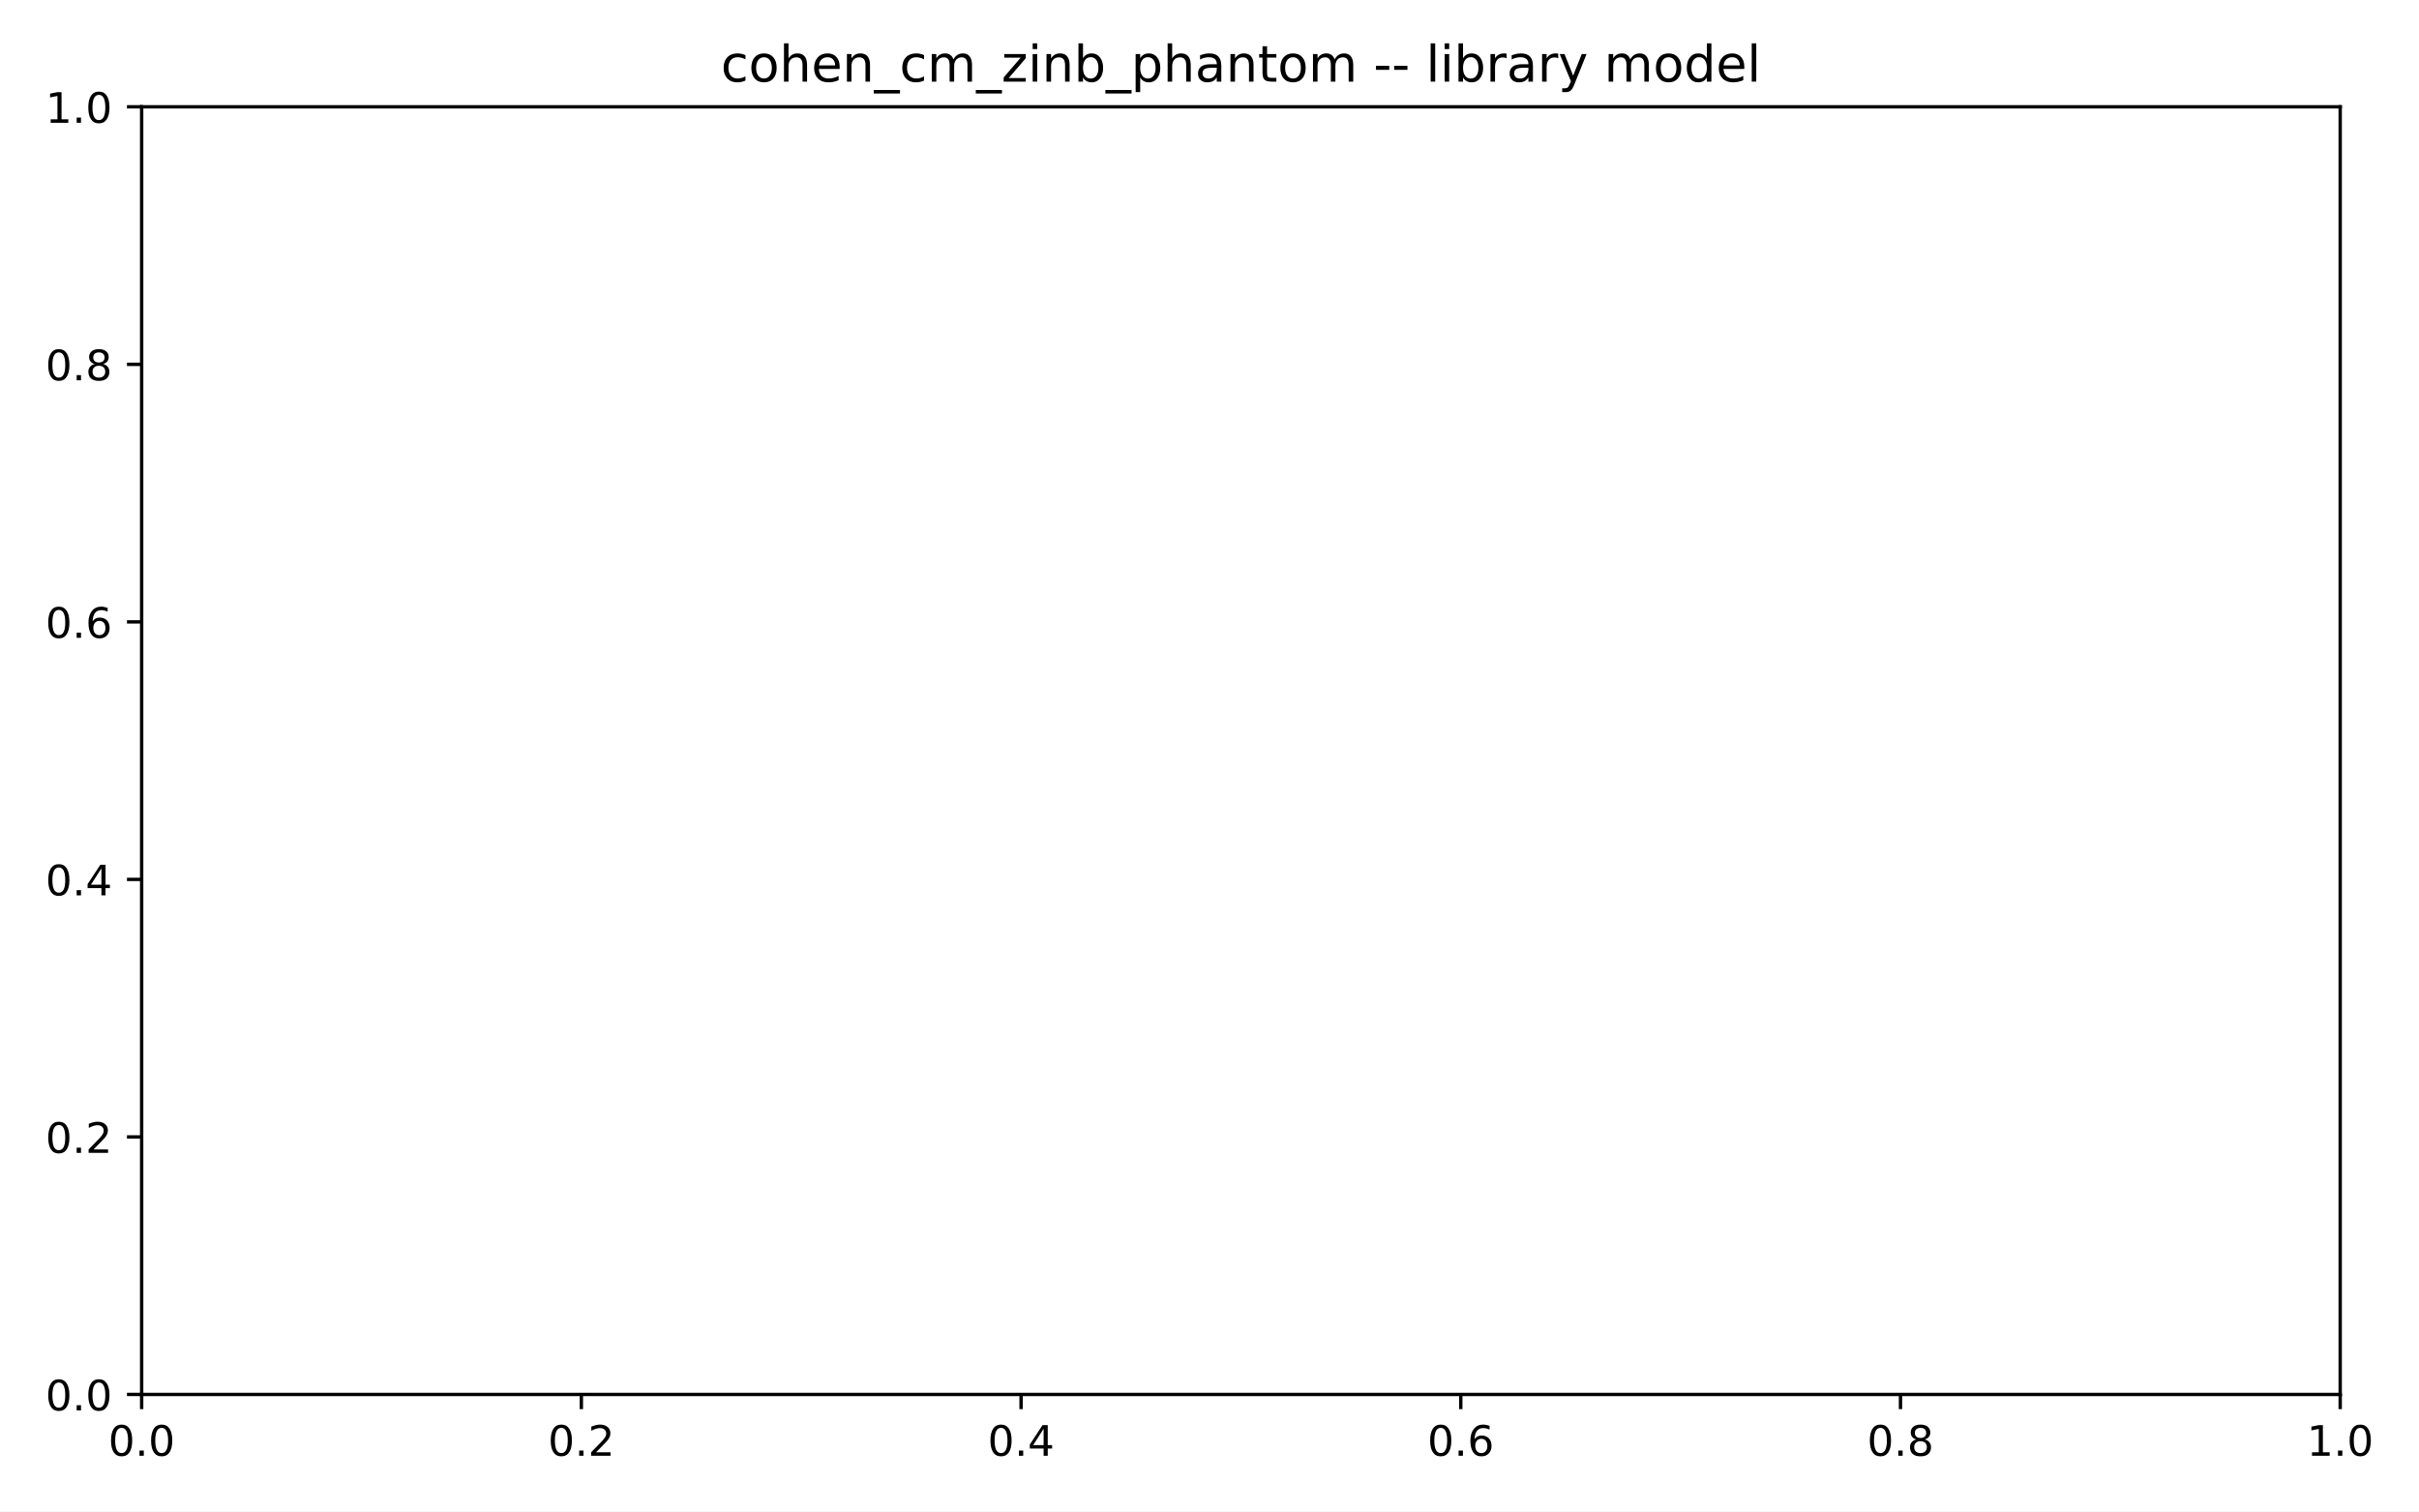
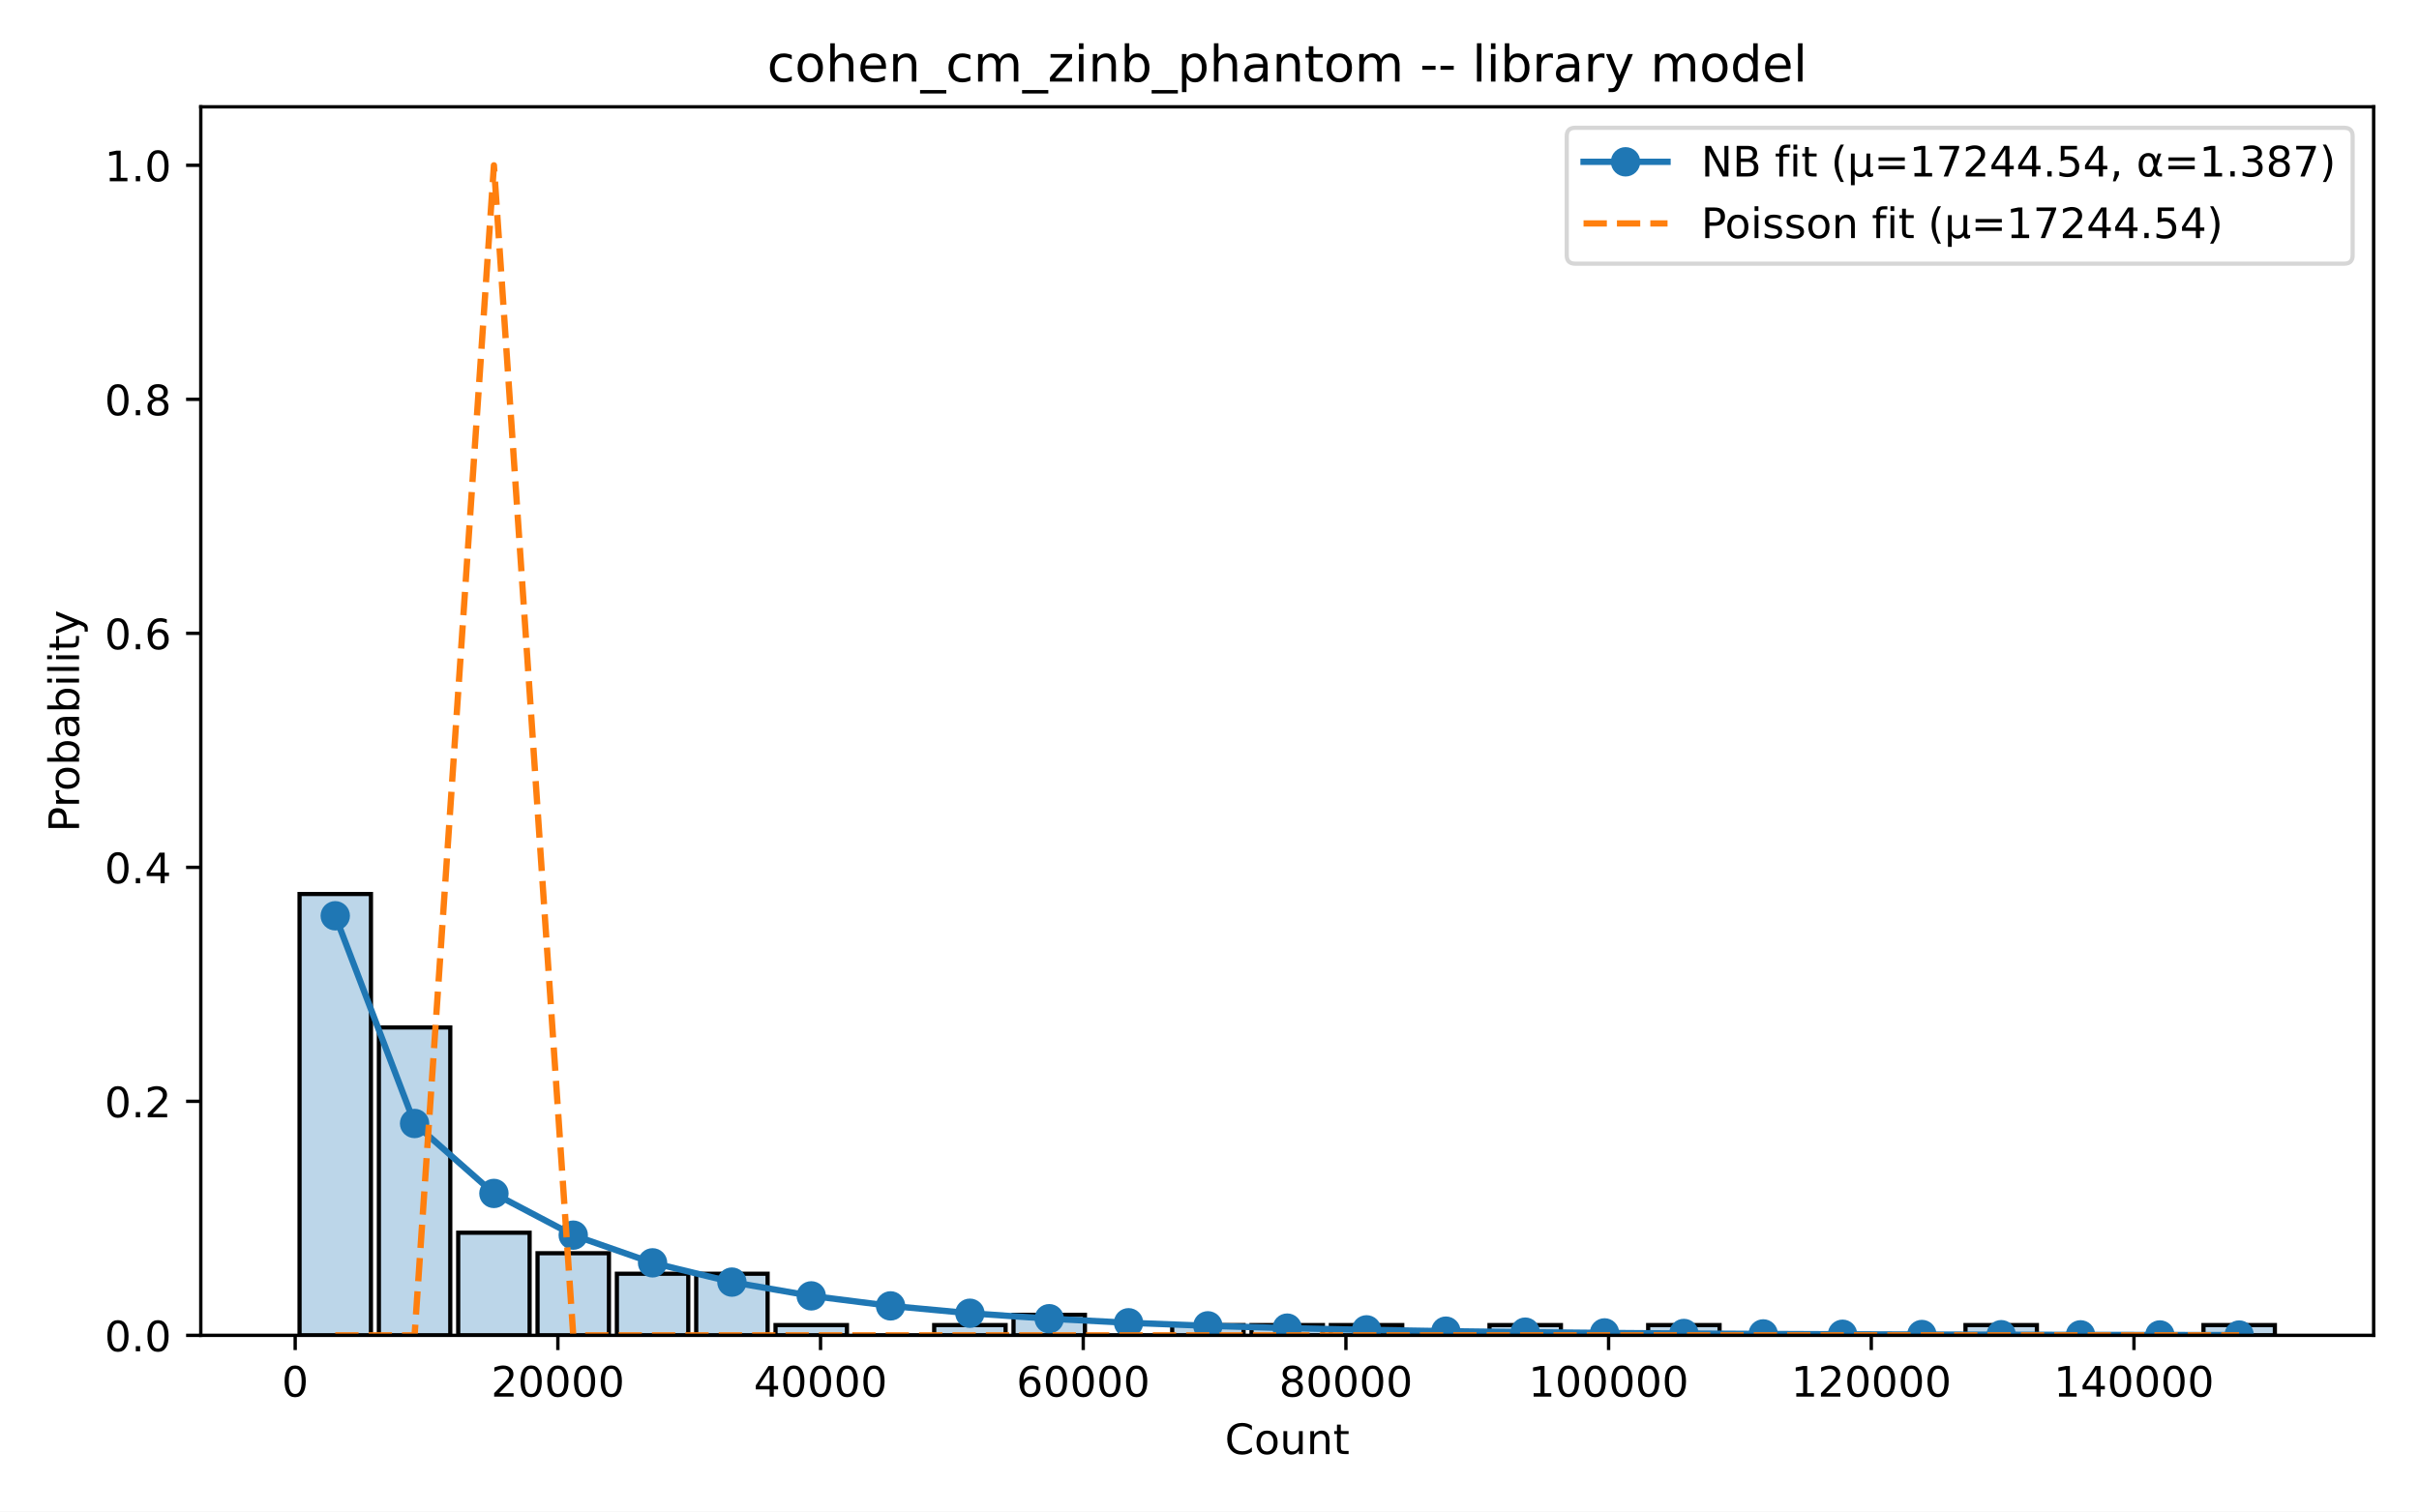
<svg xmlns="http://www.w3.org/2000/svg" xmlns:xlink="http://www.w3.org/1999/xlink" width="576pt" height="360pt" viewBox="0 0 576 360" version="1.1">
  <defs>
    <style type="text/css">*{stroke-linejoin: round; stroke-linecap: butt}</style>
  </defs>
  <g id="figure_1">
    <g id="patch_1">
      <path d="M 0 360  L 576 360  L 576 0  L 0 0  z " style="fill: #ffffff" />
    </g>
    <g id="axes_1">
      <g id="patch_2">
-         <path d="M 33.73 332.12  L 557.235 332.12  L 557.235 25.44  L 33.73 25.44  z " style="fill: #ffffff" />
+         <path d="M 47.81 318.04  L 565.2 318.04  L 565.2 25.44  L 47.81 25.44  z " style="fill: #ffffff" />
+       </g>
+       <g id="patch_3">
+         <path d="M 71.328 318.04  L 88.328 318.04  L 88.328 212.929  L 71.328 212.929  z " clip-path="url(#p1b94535138)" style="fill: #1f77b4; fill-opacity: 0.3; stroke: #000000; stroke-linejoin: miter" />
+       </g>
+       <g id="patch_4">
+         <path d="M 90.217 318.04  L 107.218 318.04  L 107.218 244.707  L 90.217 244.707  z " clip-path="url(#p1b94535138)" style="fill: #1f77b4; fill-opacity: 0.3; stroke: #000000; stroke-linejoin: miter" />
+       </g>
+       <g id="patch_5">
+         <path d="M 109.107 318.04  L 126.108 318.04  L 126.108 293.596  L 109.107 293.596  z " clip-path="url(#p1b94535138)" style="fill: #1f77b4; fill-opacity: 0.3; stroke: #000000; stroke-linejoin: miter" />
+       </g>
+       <g id="patch_6">
+         <path d="M 127.997 318.04  L 144.998 318.04  L 144.998 298.484  L 127.997 298.484  z " clip-path="url(#p1b94535138)" style="fill: #1f77b4; fill-opacity: 0.3; stroke: #000000; stroke-linejoin: miter" />
+       </g>
+       <g id="patch_7">
+         <path d="M 146.887 318.04  L 163.887 318.04  L 163.887 303.373  L 146.887 303.373  z " clip-path="url(#p1b94535138)" style="fill: #1f77b4; fill-opacity: 0.3; stroke: #000000; stroke-linejoin: miter" />
+       </g>
+       <g id="patch_8">
+         <path d="M 165.776 318.04  L 182.777 318.04  L 182.777 303.373  L 165.776 303.373  z " clip-path="url(#p1b94535138)" style="fill: #1f77b4; fill-opacity: 0.3; stroke: #000000; stroke-linejoin: miter" />
+       </g>
+       <g id="patch_9">
+         <path d="M 184.666 318.04  L 201.667 318.04  L 201.667 315.596  L 184.666 315.596  z " clip-path="url(#p1b94535138)" style="fill: #1f77b4; fill-opacity: 0.3; stroke: #000000; stroke-linejoin: miter" />
+       </g>
+       <g id="patch_10">
+         <path d="M 203.556 318.04  L 220.557 318.04  L 220.557 318.04  L 203.556 318.04  z " clip-path="url(#p1b94535138)" style="fill: #1f77b4; fill-opacity: 0.3; stroke: #000000; stroke-linejoin: miter" />
+       </g>
+       <g id="patch_11">
+         <path d="M 222.446 318.04  L 239.446 318.04  L 239.446 315.596  L 222.446 315.596  z " clip-path="url(#p1b94535138)" style="fill: #1f77b4; fill-opacity: 0.3; stroke: #000000; stroke-linejoin: miter" />
+       </g>
+       <g id="patch_12">
+         <path d="M 241.335 318.04  L 258.336 318.04  L 258.336 313.151  L 241.335 313.151  z " clip-path="url(#p1b94535138)" style="fill: #1f77b4; fill-opacity: 0.3; stroke: #000000; stroke-linejoin: miter" />
+       </g>
+       <g id="patch_13">
+         <path d="M 260.225 318.04  L 277.226 318.04  L 277.226 318.04  L 260.225 318.04  z " clip-path="url(#p1b94535138)" style="fill: #1f77b4; fill-opacity: 0.3; stroke: #000000; stroke-linejoin: miter" />
+       </g>
+       <g id="patch_14">
+         <path d="M 279.115 318.04  L 296.116 318.04  L 296.116 315.596  L 279.115 315.596  z " clip-path="url(#p1b94535138)" style="fill: #1f77b4; fill-opacity: 0.3; stroke: #000000; stroke-linejoin: miter" />
+       </g>
+       <g id="patch_15">
+         <path d="M 298.005 318.04  L 315.005 318.04  L 315.005 315.596  L 298.005 315.596  z " clip-path="url(#p1b94535138)" style="fill: #1f77b4; fill-opacity: 0.3; stroke: #000000; stroke-linejoin: miter" />
+       </g>
+       <g id="patch_16">
+         <path d="M 316.894 318.04  L 333.895 318.04  L 333.895 315.596  L 316.894 315.596  z " clip-path="url(#p1b94535138)" style="fill: #1f77b4; fill-opacity: 0.3; stroke: #000000; stroke-linejoin: miter" />
+       </g>
+       <g id="patch_17">
+         <path d="M 335.784 318.04  L 352.785 318.04  L 352.785 318.04  L 335.784 318.04  z " clip-path="url(#p1b94535138)" style="fill: #1f77b4; fill-opacity: 0.3; stroke: #000000; stroke-linejoin: miter" />
+       </g>
+       <g id="patch_18">
+         <path d="M 354.674 318.04  L 371.675 318.04  L 371.675 315.596  L 354.674 315.596  z " clip-path="url(#p1b94535138)" style="fill: #1f77b4; fill-opacity: 0.3; stroke: #000000; stroke-linejoin: miter" />
+       </g>
+       <g id="patch_19">
+         <path d="M 373.564 318.04  L 390.564 318.04  L 390.564 318.04  L 373.564 318.04  z " clip-path="url(#p1b94535138)" style="fill: #1f77b4; fill-opacity: 0.3; stroke: #000000; stroke-linejoin: miter" />
+       </g>
+       <g id="patch_20">
+         <path d="M 392.453 318.04  L 409.454 318.04  L 409.454 315.596  L 392.453 315.596  z " clip-path="url(#p1b94535138)" style="fill: #1f77b4; fill-opacity: 0.3; stroke: #000000; stroke-linejoin: miter" />
+       </g>
+       <g id="patch_21">
+         <path d="M 411.343 318.04  L 428.344 318.04  L 428.344 318.04  L 411.343 318.04  z " clip-path="url(#p1b94535138)" style="fill: #1f77b4; fill-opacity: 0.3; stroke: #000000; stroke-linejoin: miter" />
+       </g>
+       <g id="patch_22">
+         <path d="M 430.233 318.04  L 447.234 318.04  L 447.234 318.04  L 430.233 318.04  z " clip-path="url(#p1b94535138)" style="fill: #1f77b4; fill-opacity: 0.3; stroke: #000000; stroke-linejoin: miter" />
+       </g>
+       <g id="patch_23">
+         <path d="M 449.123 318.04  L 466.123 318.04  L 466.123 318.04  L 449.123 318.04  z " clip-path="url(#p1b94535138)" style="fill: #1f77b4; fill-opacity: 0.3; stroke: #000000; stroke-linejoin: miter" />
+       </g>
+       <g id="patch_24">
+         <path d="M 468.012 318.04  L 485.013 318.04  L 485.013 315.596  L 468.012 315.596  z " clip-path="url(#p1b94535138)" style="fill: #1f77b4; fill-opacity: 0.3; stroke: #000000; stroke-linejoin: miter" />
+       </g>
+       <g id="patch_25">
+         <path d="M 486.902 318.04  L 503.903 318.04  L 503.903 318.04  L 486.902 318.04  z " clip-path="url(#p1b94535138)" style="fill: #1f77b4; fill-opacity: 0.3; stroke: #000000; stroke-linejoin: miter" />
+       </g>
+       <g id="patch_26">
+         <path d="M 505.792 318.04  L 522.793 318.04  L 522.793 318.04  L 505.792 318.04  z " clip-path="url(#p1b94535138)" style="fill: #1f77b4; fill-opacity: 0.3; stroke: #000000; stroke-linejoin: miter" />
+       </g>
+       <g id="patch_27">
+         <path d="M 524.682 318.04  L 541.682 318.04  L 541.682 315.596  L 524.682 315.596  z " clip-path="url(#p1b94535138)" style="fill: #1f77b4; fill-opacity: 0.3; stroke: #000000; stroke-linejoin: miter" />
      </g>
      <g id="matplotlib.axis_1">
        <g id="xtick_1">
          <g id="line2d_1">
            <defs>
-               <path id="mc66084a4ca" d="M 0 0  L 0 3.5  " style="stroke: #000000; stroke-width: 0.8" />
+               <path id="m0b6cf64e0c" d="M 0 0  L 0 3.5  " style="stroke: #000000; stroke-width: 0.8" />
            </defs>
            <g>
-               <use xlink:href="#mc66084a4ca" x="33.73" y="332.12" style="stroke: #000000; stroke-width: 0.8" />
+               <use xlink:href="#m0b6cf64e0c" x="70.288" y="318.04" style="stroke: #000000; stroke-width: 0.8" />
            </g>
          </g>
          <g id="text_1">
-             <g transform="translate(25.77844 346.7184) scale(0.1 -0.1)">
-               <defs>
-                 <path id="DejaVuSans-30" d="M 2034 4250  Q 1547 4250 1301 3770  Q 1056 3291 1056 2328  Q 1056 1369 1301 889  Q 1547 409 2034 409  Q 2525 409 2770 889  Q 3016 1369 3016 2328  Q 3016 3291 2770 3770  Q 2525 4250 2034 4250  z M 2034 4750  Q 2819 4750 3233 4129  Q 3647 3509 3647 2328  Q 3647 1150 3233 529  Q 2819 -91 2034 -91  Q 1250 -91 836 529  Q 422 1150 422 2328  Q 422 3509 836 4129  Q 1250 4750 2034 4750  z " transform="scale(0.015625)" />
-                 <path id="DejaVuSans-2e" d="M 684 794  L 1344 794  L 1344 0  L 684 0  L 684 794  z " transform="scale(0.015625)" />
-               </defs>
-               <use xlink:href="#DejaVuSans-30" />
-               <use xlink:href="#DejaVuSans-2e" transform="translate(63.62305 0)" />
-               <use xlink:href="#DejaVuSans-30" transform="translate(95.41016 0)" />
-             </g>
+             <text style="font-size: 10px; font-family: 'DejaVu Sans', 'Bitstream Vera Sans', 'Computer Modern Sans Serif', 'Lucida Grande', 'Verdana', 'Geneva', 'Lucid', 'Arial', 'Helvetica', 'Avant Garde', sans-serif; text-anchor: middle" x="70.288" y="332.638" transform="rotate(-0 70.28785 332.6384)">0</text>
          </g>
        </g>
        <g id="xtick_2">
          <g id="line2d_2">
            <g>
-               <use xlink:href="#mc66084a4ca" x="138.431" y="332.12" style="stroke: #000000; stroke-width: 0.8" />
+               <use xlink:href="#m0b6cf64e0c" x="132.837" y="318.04" style="stroke: #000000; stroke-width: 0.8" />
            </g>
          </g>
          <g id="text_2">
-             <g transform="translate(130.4794 346.7184) scale(0.1 -0.1)">
-               <defs>
-                 <path id="DejaVuSans-32" d="M 1228 531  L 3431 531  L 3431 0  L 469 0  L 469 531  Q 828 903 1448 1529  Q 2069 2156 2228 2338  Q 2531 2678 2651 2914  Q 2772 3150 2772 3378  Q 2772 3750 2511 3984  Q 2250 4219 1831 4219  Q 1534 4219 1204 4116  Q 875 4013 500 3803  L 500 4441  Q 881 4594 1212 4672  Q 1544 4750 1819 4750  Q 2544 4750 2975 4387  Q 3406 4025 3406 3419  Q 3406 3131 3298 2873  Q 3191 2616 2906 2266  Q 2828 2175 2409 1742  Q 1991 1309 1228 531  z " transform="scale(0.015625)" />
-               </defs>
-               <use xlink:href="#DejaVuSans-30" />
-               <use xlink:href="#DejaVuSans-2e" transform="translate(63.62305 0)" />
-               <use xlink:href="#DejaVuSans-32" transform="translate(95.41016 0)" />
-             </g>
+             <text style="font-size: 10px; font-family: 'DejaVu Sans', 'Bitstream Vera Sans', 'Computer Modern Sans Serif', 'Lucida Grande', 'Verdana', 'Geneva', 'Lucid', 'Arial', 'Helvetica', 'Avant Garde', sans-serif; text-anchor: middle" x="132.837" y="332.638" transform="rotate(-0 132.8367 332.6384)">20000</text>
          </g>
        </g>
        <g id="xtick_3">
          <g id="line2d_3">
            <g>
-               <use xlink:href="#mc66084a4ca" x="243.132" y="332.12" style="stroke: #000000; stroke-width: 0.8" />
+               <use xlink:href="#m0b6cf64e0c" x="195.385" y="318.04" style="stroke: #000000; stroke-width: 0.8" />
            </g>
          </g>
          <g id="text_3">
-             <g transform="translate(235.1804 346.7184) scale(0.1 -0.1)">
-               <defs>
-                 <path id="DejaVuSans-34" d="M 2419 4116  L 825 1625  L 2419 1625  L 2419 4116  z M 2253 4666  L 3047 4666  L 3047 1625  L 3713 1625  L 3713 1100  L 3047 1100  L 3047 0  L 2419 0  L 2419 1100  L 313 1100  L 313 1709  L 2253 4666  z " transform="scale(0.015625)" />
-               </defs>
-               <use xlink:href="#DejaVuSans-30" />
-               <use xlink:href="#DejaVuSans-2e" transform="translate(63.62305 0)" />
-               <use xlink:href="#DejaVuSans-34" transform="translate(95.41016 0)" />
-             </g>
+             <text style="font-size: 10px; font-family: 'DejaVu Sans', 'Bitstream Vera Sans', 'Computer Modern Sans Serif', 'Lucida Grande', 'Verdana', 'Geneva', 'Lucid', 'Arial', 'Helvetica', 'Avant Garde', sans-serif; text-anchor: middle" x="195.385" y="332.638" transform="rotate(-0 195.3855 332.6384)">40000</text>
          </g>
        </g>
        <g id="xtick_4">
          <g id="line2d_4">
            <g>
-               <use xlink:href="#mc66084a4ca" x="347.833" y="332.12" style="stroke: #000000; stroke-width: 0.8" />
+               <use xlink:href="#m0b6cf64e0c" x="257.934" y="318.04" style="stroke: #000000; stroke-width: 0.8" />
            </g>
          </g>
          <g id="text_4">
-             <g transform="translate(339.8814 346.7184) scale(0.1 -0.1)">
-               <defs>
-                 <path id="DejaVuSans-36" d="M 2113 2584  Q 1688 2584 1439 2293  Q 1191 2003 1191 1497  Q 1191 994 1439 701  Q 1688 409 2113 409  Q 2538 409 2786 701  Q 3034 994 3034 1497  Q 3034 2003 2786 2293  Q 2538 2584 2113 2584  z M 3366 4563  L 3366 3988  Q 3128 4100 2886 4159  Q 2644 4219 2406 4219  Q 1781 4219 1451 3797  Q 1122 3375 1075 2522  Q 1259 2794 1537 2939  Q 1816 3084 2150 3084  Q 2853 3084 3261 2657  Q 3669 2231 3669 1497  Q 3669 778 3244 343  Q 2819 -91 2113 -91  Q 1303 -91 875 529  Q 447 1150 447 2328  Q 447 3434 972 4092  Q 1497 4750 2381 4750  Q 2619 4750 2861 4703  Q 3103 4656 3366 4563  z " transform="scale(0.015625)" />
-               </defs>
-               <use xlink:href="#DejaVuSans-30" />
-               <use xlink:href="#DejaVuSans-2e" transform="translate(63.62305 0)" />
-               <use xlink:href="#DejaVuSans-36" transform="translate(95.41016 0)" />
-             </g>
+             <text style="font-size: 10px; font-family: 'DejaVu Sans', 'Bitstream Vera Sans', 'Computer Modern Sans Serif', 'Lucida Grande', 'Verdana', 'Geneva', 'Lucid', 'Arial', 'Helvetica', 'Avant Garde', sans-serif; text-anchor: middle" x="257.934" y="332.638" transform="rotate(-0 257.9343 332.6384)">60000</text>
          </g>
        </g>
        <g id="xtick_5">
          <g id="line2d_5">
            <g>
-               <use xlink:href="#mc66084a4ca" x="452.534" y="332.12" style="stroke: #000000; stroke-width: 0.8" />
+               <use xlink:href="#m0b6cf64e0c" x="320.483" y="318.04" style="stroke: #000000; stroke-width: 0.8" />
            </g>
          </g>
          <g id="text_5">
-             <g transform="translate(444.5824 346.7184) scale(0.1 -0.1)">
-               <defs>
-                 <path id="DejaVuSans-38" d="M 2034 2216  Q 1584 2216 1326 1975  Q 1069 1734 1069 1313  Q 1069 891 1326 650  Q 1584 409 2034 409  Q 2484 409 2743 651  Q 3003 894 3003 1313  Q 3003 1734 2745 1975  Q 2488 2216 2034 2216  z M 1403 2484  Q 997 2584 770 2862  Q 544 3141 544 3541  Q 544 4100 942 4425  Q 1341 4750 2034 4750  Q 2731 4750 3128 4425  Q 3525 4100 3525 3541  Q 3525 3141 3298 2862  Q 3072 2584 2669 2484  Q 3125 2378 3379 2068  Q 3634 1759 3634 1313  Q 3634 634 3220 271  Q 2806 -91 2034 -91  Q 1263 -91 848 271  Q 434 634 434 1313  Q 434 1759 690 2068  Q 947 2378 1403 2484  z M 1172 3481  Q 1172 3119 1398 2916  Q 1625 2713 2034 2713  Q 2441 2713 2670 2916  Q 2900 3119 2900 3481  Q 2900 3844 2670 4047  Q 2441 4250 2034 4250  Q 1625 4250 1398 4047  Q 1172 3844 1172 3481  z " transform="scale(0.015625)" />
-               </defs>
-               <use xlink:href="#DejaVuSans-30" />
-               <use xlink:href="#DejaVuSans-2e" transform="translate(63.62305 0)" />
-               <use xlink:href="#DejaVuSans-38" transform="translate(95.41016 0)" />
-             </g>
+             <text style="font-size: 10px; font-family: 'DejaVu Sans', 'Bitstream Vera Sans', 'Computer Modern Sans Serif', 'Lucida Grande', 'Verdana', 'Geneva', 'Lucid', 'Arial', 'Helvetica', 'Avant Garde', sans-serif; text-anchor: middle" x="320.483" y="332.638" transform="rotate(-0 320.4831 332.6384)">80000</text>
          </g>
        </g>
        <g id="xtick_6">
          <g id="line2d_6">
            <g>
-               <use xlink:href="#mc66084a4ca" x="557.235" y="332.12" style="stroke: #000000; stroke-width: 0.8" />
+               <use xlink:href="#m0b6cf64e0c" x="383.032" y="318.04" style="stroke: #000000; stroke-width: 0.8" />
            </g>
          </g>
          <g id="text_6">
-             <g transform="translate(549.2834 346.7184) scale(0.1 -0.1)">
-               <defs>
-                 <path id="DejaVuSans-31" d="M 794 531  L 1825 531  L 1825 4091  L 703 3866  L 703 4441  L 1819 4666  L 2450 4666  L 2450 531  L 3481 531  L 3481 0  L 794 0  L 794 531  z " transform="scale(0.015625)" />
-               </defs>
-               <use xlink:href="#DejaVuSans-31" />
-               <use xlink:href="#DejaVuSans-2e" transform="translate(63.62305 0)" />
-               <use xlink:href="#DejaVuSans-30" transform="translate(95.41016 0)" />
-             </g>
-           </g>
+             <text style="font-size: 10px; font-family: 'DejaVu Sans', 'Bitstream Vera Sans', 'Computer Modern Sans Serif', 'Lucida Grande', 'Verdana', 'Geneva', 'Lucid', 'Arial', 'Helvetica', 'Avant Garde', sans-serif; text-anchor: middle" x="383.032" y="332.638" transform="rotate(-0 383.0319 332.6384)">100000</text>
+           </g>
+         </g>
+         <g id="xtick_7">
+           <g id="line2d_7">
+             <g>
+               <use xlink:href="#m0b6cf64e0c" x="445.581" y="318.04" style="stroke: #000000; stroke-width: 0.8" />
+             </g>
+           </g>
+           <g id="text_7">
+             <text style="font-size: 10px; font-family: 'DejaVu Sans', 'Bitstream Vera Sans', 'Computer Modern Sans Serif', 'Lucida Grande', 'Verdana', 'Geneva', 'Lucid', 'Arial', 'Helvetica', 'Avant Garde', sans-serif; text-anchor: middle" x="445.581" y="332.638" transform="rotate(-0 445.5807 332.6384)">120000</text>
+           </g>
+         </g>
+         <g id="xtick_8">
+           <g id="line2d_8">
+             <g>
+               <use xlink:href="#m0b6cf64e0c" x="508.13" y="318.04" style="stroke: #000000; stroke-width: 0.8" />
+             </g>
+           </g>
+           <g id="text_8">
+             <text style="font-size: 10px; font-family: 'DejaVu Sans', 'Bitstream Vera Sans', 'Computer Modern Sans Serif', 'Lucida Grande', 'Verdana', 'Geneva', 'Lucid', 'Arial', 'Helvetica', 'Avant Garde', sans-serif; text-anchor: middle" x="508.13" y="332.638" transform="rotate(-0 508.1295 332.6384)">140000</text>
+           </g>
+         </g>
+         <g id="text_9">
+           <text style="font-size: 10px; font-family: 'DejaVu Sans', 'Bitstream Vera Sans', 'Computer Modern Sans Serif', 'Lucida Grande', 'Verdana', 'Geneva', 'Lucid', 'Arial', 'Helvetica', 'Avant Garde', sans-serif; text-anchor: middle" x="306.505" y="346.317" transform="rotate(-0 306.505 346.3166)">Count</text>
        </g>
      </g>
      <g id="matplotlib.axis_2">
        <g id="ytick_1">
-           <g id="line2d_7">
+           <g id="line2d_9">
            <defs>
-               <path id="m770acd7135" d="M 0 0  L -3.5 0  " style="stroke: #000000; stroke-width: 0.8" />
+               <path id="m1e67e7ddd6" d="M 0 0  L -3.5 0  " style="stroke: #000000; stroke-width: 0.8" />
            </defs>
            <g>
-               <use xlink:href="#m770acd7135" x="33.73" y="332.12" style="stroke: #000000; stroke-width: 0.8" />
-             </g>
-           </g>
-           <g id="text_7">
-             <g transform="translate(10.82687 335.9192) scale(0.1 -0.1)">
-               <use xlink:href="#DejaVuSans-30" />
-               <use xlink:href="#DejaVuSans-2e" transform="translate(63.62305 0)" />
-               <use xlink:href="#DejaVuSans-30" transform="translate(95.41016 0)" />
-             </g>
+               <use xlink:href="#m1e67e7ddd6" x="47.81" y="318.04" style="stroke: #000000; stroke-width: 0.8" />
+             </g>
+           </g>
+           <g id="text_10">
+             <text style="font-size: 10px; font-family: 'DejaVu Sans', 'Bitstream Vera Sans', 'Computer Modern Sans Serif', 'Lucida Grande', 'Verdana', 'Geneva', 'Lucid', 'Arial', 'Helvetica', 'Avant Garde', sans-serif; text-anchor: end" x="40.81" y="321.839" transform="rotate(-0 40.81 321.8392)">0.0</text>
          </g>
        </g>
        <g id="ytick_2">
-           <g id="line2d_8">
-             <g>
-               <use xlink:href="#m770acd7135" x="33.73" y="270.784" style="stroke: #000000; stroke-width: 0.8" />
-             </g>
-           </g>
-           <g id="text_8">
-             <g transform="translate(10.82687 274.5832) scale(0.1 -0.1)">
-               <use xlink:href="#DejaVuSans-30" />
-               <use xlink:href="#DejaVuSans-2e" transform="translate(63.62305 0)" />
-               <use xlink:href="#DejaVuSans-32" transform="translate(95.41016 0)" />
-             </g>
+           <g id="line2d_10">
+             <g>
+               <use xlink:href="#m1e67e7ddd6" x="47.81" y="262.307" style="stroke: #000000; stroke-width: 0.8" />
+             </g>
+           </g>
+           <g id="text_11">
+             <text style="font-size: 10px; font-family: 'DejaVu Sans', 'Bitstream Vera Sans', 'Computer Modern Sans Serif', 'Lucida Grande', 'Verdana', 'Geneva', 'Lucid', 'Arial', 'Helvetica', 'Avant Garde', sans-serif; text-anchor: end" x="40.81" y="266.106" transform="rotate(-0 40.81 266.1059)">0.2</text>
          </g>
        </g>
        <g id="ytick_3">
-           <g id="line2d_9">
-             <g>
-               <use xlink:href="#m770acd7135" x="33.73" y="209.448" style="stroke: #000000; stroke-width: 0.8" />
-             </g>
-           </g>
-           <g id="text_9">
-             <g transform="translate(10.82687 213.2472) scale(0.1 -0.1)">
-               <use xlink:href="#DejaVuSans-30" />
-               <use xlink:href="#DejaVuSans-2e" transform="translate(63.62305 0)" />
-               <use xlink:href="#DejaVuSans-34" transform="translate(95.41016 0)" />
-             </g>
+           <g id="line2d_11">
+             <g>
+               <use xlink:href="#m1e67e7ddd6" x="47.81" y="206.573" style="stroke: #000000; stroke-width: 0.8" />
+             </g>
+           </g>
+           <g id="text_12">
+             <text style="font-size: 10px; font-family: 'DejaVu Sans', 'Bitstream Vera Sans', 'Computer Modern Sans Serif', 'Lucida Grande', 'Verdana', 'Geneva', 'Lucid', 'Arial', 'Helvetica', 'Avant Garde', sans-serif; text-anchor: end" x="40.81" y="210.373" transform="rotate(-0 40.81 210.3726)">0.4</text>
          </g>
        </g>
        <g id="ytick_4">
-           <g id="line2d_10">
-             <g>
-               <use xlink:href="#m770acd7135" x="33.73" y="148.112" style="stroke: #000000; stroke-width: 0.8" />
-             </g>
-           </g>
-           <g id="text_10">
-             <g transform="translate(10.82687 151.9112) scale(0.1 -0.1)">
-               <use xlink:href="#DejaVuSans-30" />
-               <use xlink:href="#DejaVuSans-2e" transform="translate(63.62305 0)" />
-               <use xlink:href="#DejaVuSans-36" transform="translate(95.41016 0)" />
-             </g>
+           <g id="line2d_12">
+             <g>
+               <use xlink:href="#m1e67e7ddd6" x="47.81" y="150.84" style="stroke: #000000; stroke-width: 0.8" />
+             </g>
+           </g>
+           <g id="text_13">
+             <text style="font-size: 10px; font-family: 'DejaVu Sans', 'Bitstream Vera Sans', 'Computer Modern Sans Serif', 'Lucida Grande', 'Verdana', 'Geneva', 'Lucid', 'Arial', 'Helvetica', 'Avant Garde', sans-serif; text-anchor: end" x="40.81" y="154.639" transform="rotate(-0 40.81 154.6392)">0.6</text>
          </g>
        </g>
        <g id="ytick_5">
-           <g id="line2d_11">
-             <g>
-               <use xlink:href="#m770acd7135" x="33.73" y="86.776" style="stroke: #000000; stroke-width: 0.8" />
-             </g>
-           </g>
-           <g id="text_11">
-             <g transform="translate(10.82687 90.57522) scale(0.1 -0.1)">
-               <use xlink:href="#DejaVuSans-30" />
-               <use xlink:href="#DejaVuSans-2e" transform="translate(63.62305 0)" />
-               <use xlink:href="#DejaVuSans-38" transform="translate(95.41016 0)" />
-             </g>
+           <g id="line2d_13">
+             <g>
+               <use xlink:href="#m1e67e7ddd6" x="47.81" y="95.107" style="stroke: #000000; stroke-width: 0.8" />
+             </g>
+           </g>
+           <g id="text_14">
+             <text style="font-size: 10px; font-family: 'DejaVu Sans', 'Bitstream Vera Sans', 'Computer Modern Sans Serif', 'Lucida Grande', 'Verdana', 'Geneva', 'Lucid', 'Arial', 'Helvetica', 'Avant Garde', sans-serif; text-anchor: end" x="40.81" y="98.906" transform="rotate(-0 40.81 98.90588)">0.8</text>
          </g>
        </g>
        <g id="ytick_6">
-           <g id="line2d_12">
-             <g>
-               <use xlink:href="#m770acd7135" x="33.73" y="25.44" style="stroke: #000000; stroke-width: 0.8" />
-             </g>
-           </g>
-           <g id="text_12">
-             <g transform="translate(10.82687 29.23922) scale(0.1 -0.1)">
-               <use xlink:href="#DejaVuSans-31" />
-               <use xlink:href="#DejaVuSans-2e" transform="translate(63.62305 0)" />
-               <use xlink:href="#DejaVuSans-30" transform="translate(95.41016 0)" />
-             </g>
-           </g>
-         </g>
-       </g>
-       <g id="patch_3">
-         <path d="M 33.73 332.12  L 33.73 25.44  " style="fill: none; stroke: #000000; stroke-width: 0.8; stroke-linejoin: miter; stroke-linecap: square" />
-       </g>
-       <g id="patch_4">
-         <path d="M 557.235 332.12  L 557.235 25.44  " style="fill: none; stroke: #000000; stroke-width: 0.8; stroke-linejoin: miter; stroke-linecap: square" />
-       </g>
-       <g id="patch_5">
-         <path d="M 33.73 332.12  L 557.235 332.12  " style="fill: none; stroke: #000000; stroke-width: 0.8; stroke-linejoin: miter; stroke-linecap: square" />
-       </g>
-       <g id="patch_6">
-         <path d="M 33.73 25.44  L 557.235 25.44  " style="fill: none; stroke: #000000; stroke-width: 0.8; stroke-linejoin: miter; stroke-linecap: square" />
-       </g>
-       <g id="text_13">
-         <g transform="translate(171.6481 19.44) scale(0.12 -0.12)">
-           <defs>
-             <path id="DejaVuSans-63" d="M 3122 3366  L 3122 2828  Q 2878 2963 2633 3030  Q 2388 3097 2138 3097  Q 1578 3097 1268 2742  Q 959 2388 959 1747  Q 959 1106 1268 751  Q 1578 397 2138 397  Q 2388 397 2633 464  Q 2878 531 3122 666  L 3122 134  Q 2881 22 2623 -34  Q 2366 -91 2075 -91  Q 1284 -91 818 406  Q 353 903 353 1747  Q 353 2603 823 3093  Q 1294 3584 2113 3584  Q 2378 3584 2631 3529  Q 2884 3475 3122 3366  z " transform="scale(0.015625)" />
-             <path id="DejaVuSans-6f" d="M 1959 3097  Q 1497 3097 1228 2736  Q 959 2375 959 1747  Q 959 1119 1226 758  Q 1494 397 1959 397  Q 2419 397 2687 759  Q 2956 1122 2956 1747  Q 2956 2369 2687 2733  Q 2419 3097 1959 3097  z M 1959 3584  Q 2709 3584 3137 3096  Q 3566 2609 3566 1747  Q 3566 888 3137 398  Q 2709 -91 1959 -91  Q 1206 -91 779 398  Q 353 888 353 1747  Q 353 2609 779 3096  Q 1206 3584 1959 3584  z " transform="scale(0.015625)" />
-             <path id="DejaVuSans-68" d="M 3513 2113  L 3513 0  L 2938 0  L 2938 2094  Q 2938 2591 2744 2837  Q 2550 3084 2163 3084  Q 1697 3084 1428 2787  Q 1159 2491 1159 1978  L 1159 0  L 581 0  L 581 4863  L 1159 4863  L 1159 2956  Q 1366 3272 1645 3428  Q 1925 3584 2291 3584  Q 2894 3584 3203 3211  Q 3513 2838 3513 2113  z " transform="scale(0.015625)" />
-             <path id="DejaVuSans-65" d="M 3597 1894  L 3597 1613  L 953 1613  Q 991 1019 1311 708  Q 1631 397 2203 397  Q 2534 397 2845 478  Q 3156 559 3463 722  L 3463 178  Q 3153 47 2828 -22  Q 2503 -91 2169 -91  Q 1331 -91 842 396  Q 353 884 353 1716  Q 353 2575 817 3079  Q 1281 3584 2069 3584  Q 2775 3584 3186 3129  Q 3597 2675 3597 1894  z M 3022 2063  Q 3016 2534 2758 2815  Q 2500 3097 2075 3097  Q 1594 3097 1305 2825  Q 1016 2553 972 2059  L 3022 2063  z " transform="scale(0.015625)" />
-             <path id="DejaVuSans-6e" d="M 3513 2113  L 3513 0  L 2938 0  L 2938 2094  Q 2938 2591 2744 2837  Q 2550 3084 2163 3084  Q 1697 3084 1428 2787  Q 1159 2491 1159 1978  L 1159 0  L 581 0  L 581 3500  L 1159 3500  L 1159 2956  Q 1366 3272 1645 3428  Q 1925 3584 2291 3584  Q 2894 3584 3203 3211  Q 3513 2838 3513 2113  z " transform="scale(0.015625)" />
-             <path id="DejaVuSans-5f" d="M 3263 -1063  L 3263 -1509  L -63 -1509  L -63 -1063  L 3263 -1063  z " transform="scale(0.015625)" />
-             <path id="DejaVuSans-6d" d="M 3328 2828  Q 3544 3216 3844 3400  Q 4144 3584 4550 3584  Q 5097 3584 5394 3201  Q 5691 2819 5691 2113  L 5691 0  L 5113 0  L 5113 2094  Q 5113 2597 4934 2840  Q 4756 3084 4391 3084  Q 3944 3084 3684 2787  Q 3425 2491 3425 1978  L 3425 0  L 2847 0  L 2847 2094  Q 2847 2600 2669 2842  Q 2491 3084 2119 3084  Q 1678 3084 1418 2786  Q 1159 2488 1159 1978  L 1159 0  L 581 0  L 581 3500  L 1159 3500  L 1159 2956  Q 1356 3278 1631 3431  Q 1906 3584 2284 3584  Q 2666 3584 2933 3390  Q 3200 3197 3328 2828  z " transform="scale(0.015625)" />
-             <path id="DejaVuSans-7a" d="M 353 3500  L 3084 3500  L 3084 2975  L 922 459  L 3084 459  L 3084 0  L 275 0  L 275 525  L 2438 3041  L 353 3041  L 353 3500  z " transform="scale(0.015625)" />
-             <path id="DejaVuSans-69" d="M 603 3500  L 1178 3500  L 1178 0  L 603 0  L 603 3500  z M 603 4863  L 1178 4863  L 1178 4134  L 603 4134  L 603 4863  z " transform="scale(0.015625)" />
-             <path id="DejaVuSans-62" d="M 3116 1747  Q 3116 2381 2855 2742  Q 2594 3103 2138 3103  Q 1681 3103 1420 2742  Q 1159 2381 1159 1747  Q 1159 1113 1420 752  Q 1681 391 2138 391  Q 2594 391 2855 752  Q 3116 1113 3116 1747  z M 1159 2969  Q 1341 3281 1617 3432  Q 1894 3584 2278 3584  Q 2916 3584 3314 3078  Q 3713 2572 3713 1747  Q 3713 922 3314 415  Q 2916 -91 2278 -91  Q 1894 -91 1617 61  Q 1341 213 1159 525  L 1159 0  L 581 0  L 581 4863  L 1159 4863  L 1159 2969  z " transform="scale(0.015625)" />
-             <path id="DejaVuSans-70" d="M 1159 525  L 1159 -1331  L 581 -1331  L 581 3500  L 1159 3500  L 1159 2969  Q 1341 3281 1617 3432  Q 1894 3584 2278 3584  Q 2916 3584 3314 3078  Q 3713 2572 3713 1747  Q 3713 922 3314 415  Q 2916 -91 2278 -91  Q 1894 -91 1617 61  Q 1341 213 1159 525  z M 3116 1747  Q 3116 2381 2855 2742  Q 2594 3103 2138 3103  Q 1681 3103 1420 2742  Q 1159 2381 1159 1747  Q 1159 1113 1420 752  Q 1681 391 2138 391  Q 2594 391 2855 752  Q 3116 1113 3116 1747  z " transform="scale(0.015625)" />
-             <path id="DejaVuSans-61" d="M 2194 1759  Q 1497 1759 1228 1600  Q 959 1441 959 1056  Q 959 750 1161 570  Q 1363 391 1709 391  Q 2188 391 2477 730  Q 2766 1069 2766 1631  L 2766 1759  L 2194 1759  z M 3341 1997  L 3341 0  L 2766 0  L 2766 531  Q 2569 213 2275 61  Q 1981 -91 1556 -91  Q 1019 -91 701 211  Q 384 513 384 1019  Q 384 1609 779 1909  Q 1175 2209 1959 2209  L 2766 2209  L 2766 2266  Q 2766 2663 2505 2880  Q 2244 3097 1772 3097  Q 1472 3097 1187 3025  Q 903 2953 641 2809  L 641 3341  Q 956 3463 1253 3523  Q 1550 3584 1831 3584  Q 2591 3584 2966 3190  Q 3341 2797 3341 1997  z " transform="scale(0.015625)" />
-             <path id="DejaVuSans-74" d="M 1172 4494  L 1172 3500  L 2356 3500  L 2356 3053  L 1172 3053  L 1172 1153  Q 1172 725 1289 603  Q 1406 481 1766 481  L 2356 481  L 2356 0  L 1766 0  Q 1100 0 847 248  Q 594 497 594 1153  L 594 3053  L 172 3053  L 172 3500  L 594 3500  L 594 4494  L 1172 4494  z " transform="scale(0.015625)" />
-             <path id="DejaVuSans-20" transform="scale(0.015625)" />
-             <path id="DejaVuSans-2d" d="M 313 2009  L 1997 2009  L 1997 1497  L 313 1497  L 313 2009  z " transform="scale(0.015625)" />
-             <path id="DejaVuSans-6c" d="M 603 4863  L 1178 4863  L 1178 0  L 603 0  L 603 4863  z " transform="scale(0.015625)" />
-             <path id="DejaVuSans-72" d="M 2631 2963  Q 2534 3019 2420 3045  Q 2306 3072 2169 3072  Q 1681 3072 1420 2755  Q 1159 2438 1159 1844  L 1159 0  L 581 0  L 581 3500  L 1159 3500  L 1159 2956  Q 1341 3275 1631 3429  Q 1922 3584 2338 3584  Q 2397 3584 2469 3576  Q 2541 3569 2628 3553  L 2631 2963  z " transform="scale(0.015625)" />
-             <path id="DejaVuSans-79" d="M 2059 -325  Q 1816 -950 1584 -1140  Q 1353 -1331 966 -1331  L 506 -1331  L 506 -850  L 844 -850  Q 1081 -850 1212 -737  Q 1344 -625 1503 -206  L 1606 56  L 191 3500  L 800 3500  L 1894 763  L 2988 3500  L 3597 3500  L 2059 -325  z " transform="scale(0.015625)" />
-             <path id="DejaVuSans-64" d="M 2906 2969  L 2906 4863  L 3481 4863  L 3481 0  L 2906 0  L 2906 525  Q 2725 213 2448 61  Q 2172 -91 1784 -91  Q 1150 -91 751 415  Q 353 922 353 1747  Q 353 2572 751 3078  Q 1150 3584 1784 3584  Q 2172 3584 2448 3432  Q 2725 3281 2906 2969  z M 947 1747  Q 947 1113 1208 752  Q 1469 391 1925 391  Q 2381 391 2643 752  Q 2906 1113 2906 1747  Q 2906 2381 2643 2742  Q 2381 3103 1925 3103  Q 1469 3103 1208 2742  Q 947 2381 947 1747  z " transform="scale(0.015625)" />
-           </defs>
-           <use xlink:href="#DejaVuSans-63" />
-           <use xlink:href="#DejaVuSans-6f" transform="translate(54.98047 0)" />
-           <use xlink:href="#DejaVuSans-68" transform="translate(116.1621 0)" />
-           <use xlink:href="#DejaVuSans-65" transform="translate(179.541 0)" />
-           <use xlink:href="#DejaVuSans-6e" transform="translate(241.0645 0)" />
-           <use xlink:href="#DejaVuSans-5f" transform="translate(304.4434 0)" />
-           <use xlink:href="#DejaVuSans-63" transform="translate(354.4434 0)" />
-           <use xlink:href="#DejaVuSans-6d" transform="translate(409.4238 0)" />
-           <use xlink:href="#DejaVuSans-5f" transform="translate(506.8359 0)" />
-           <use xlink:href="#DejaVuSans-7a" transform="translate(556.8359 0)" />
-           <use xlink:href="#DejaVuSans-69" transform="translate(609.3262 0)" />
-           <use xlink:href="#DejaVuSans-6e" transform="translate(637.1094 0)" />
-           <use xlink:href="#DejaVuSans-62" transform="translate(700.4883 0)" />
-           <use xlink:href="#DejaVuSans-5f" transform="translate(763.9648 0)" />
-           <use xlink:href="#DejaVuSans-70" transform="translate(813.9648 0)" />
-           <use xlink:href="#DejaVuSans-68" transform="translate(877.4414 0)" />
-           <use xlink:href="#DejaVuSans-61" transform="translate(940.8203 0)" />
-           <use xlink:href="#DejaVuSans-6e" transform="translate(1002.1 0)" />
-           <use xlink:href="#DejaVuSans-74" transform="translate(1065.479 0)" />
-           <use xlink:href="#DejaVuSans-6f" transform="translate(1104.688 0)" />
-           <use xlink:href="#DejaVuSans-6d" transform="translate(1165.869 0)" />
-           <use xlink:href="#DejaVuSans-20" transform="translate(1263.281 0)" />
-           <use xlink:href="#DejaVuSans-2d" transform="translate(1295.068 0)" />
-           <use xlink:href="#DejaVuSans-2d" transform="translate(1331.152 0)" />
-           <use xlink:href="#DejaVuSans-20" transform="translate(1367.236 0)" />
-           <use xlink:href="#DejaVuSans-6c" transform="translate(1399.023 0)" />
-           <use xlink:href="#DejaVuSans-69" transform="translate(1426.807 0)" />
-           <use xlink:href="#DejaVuSans-62" transform="translate(1454.59 0)" />
-           <use xlink:href="#DejaVuSans-72" transform="translate(1518.066 0)" />
-           <use xlink:href="#DejaVuSans-61" transform="translate(1559.18 0)" />
-           <use xlink:href="#DejaVuSans-72" transform="translate(1620.459 0)" />
-           <use xlink:href="#DejaVuSans-79" transform="translate(1661.572 0)" />
-           <use xlink:href="#DejaVuSans-20" transform="translate(1720.752 0)" />
-           <use xlink:href="#DejaVuSans-6d" transform="translate(1752.539 0)" />
-           <use xlink:href="#DejaVuSans-6f" transform="translate(1849.951 0)" />
-           <use xlink:href="#DejaVuSans-64" transform="translate(1911.133 0)" />
-           <use xlink:href="#DejaVuSans-65" transform="translate(1974.609 0)" />
-           <use xlink:href="#DejaVuSans-6c" transform="translate(2036.133 0)" />
+           <g id="line2d_14">
+             <g>
+               <use xlink:href="#m1e67e7ddd6" x="47.81" y="39.373" style="stroke: #000000; stroke-width: 0.8" />
+             </g>
+           </g>
+           <g id="text_15">
+             <text style="font-size: 10px; font-family: 'DejaVu Sans', 'Bitstream Vera Sans', 'Computer Modern Sans Serif', 'Lucida Grande', 'Verdana', 'Geneva', 'Lucid', 'Arial', 'Helvetica', 'Avant Garde', sans-serif; text-anchor: end" x="40.81" y="43.173" transform="rotate(-0 40.81 43.17255)">1.0</text>
+           </g>
+         </g>
+         <g id="text_16">
+           <text style="font-size: 10px; font-family: 'DejaVu Sans', 'Bitstream Vera Sans', 'Computer Modern Sans Serif', 'Lucida Grande', 'Verdana', 'Geneva', 'Lucid', 'Arial', 'Helvetica', 'Avant Garde', sans-serif; text-anchor: middle" x="18.827" y="171.74" transform="rotate(-90 18.82719 171.74)">Probability</text>
+         </g>
+       </g>
+       <g id="line2d_15">
+         <path d="M 79.828 218.115  L 98.718 267.583  L 117.608 284.243  L 136.497 294.179  L 155.387 300.772  L 174.277 305.361  L 193.167 308.641  L 212.056 311.026  L 230.946 312.778  L 249.836 314.078  L 268.726 315.047  L 287.615 315.773  L 306.505 316.32  L 325.395 316.732  L 344.284 317.044  L 363.174 317.28  L 382.064 317.46  L 400.954 317.597  L 419.843 317.701  L 438.733 317.781  L 457.623 317.841  L 476.513 317.888  L 495.402 317.923  L 514.292 317.95  L 533.182 317.971  " clip-path="url(#p1b94535138)" style="fill: none; stroke: #1f77b4; stroke-width: 1.5; stroke-linecap: square" />
+         <defs>
+           <path id="m7778754fed" d="M 0 3  C 0.796 3 1.559 2.684 2.121 2.121  C 2.684 1.559 3 0.796 3 0  C 3 -0.796 2.684 -1.559 2.121 -2.121  C 1.559 -2.684 0.796 -3 0 -3  C -0.796 -3 -1.559 -2.684 -2.121 -2.121  C -2.684 -1.559 -3 -0.796 -3 0  C -3 0.796 -2.684 1.559 -2.121 2.121  C -1.559 2.684 -0.796 3 0 3  z " style="stroke: #1f77b4" />
+         </defs>
+         <g clip-path="url(#p1b94535138)">
+           <use xlink:href="#m7778754fed" x="79.828" y="218.115" style="fill: #1f77b4; stroke: #1f77b4" />
+           <use xlink:href="#m7778754fed" x="98.718" y="267.583" style="fill: #1f77b4; stroke: #1f77b4" />
+           <use xlink:href="#m7778754fed" x="117.608" y="284.243" style="fill: #1f77b4; stroke: #1f77b4" />
+           <use xlink:href="#m7778754fed" x="136.497" y="294.179" style="fill: #1f77b4; stroke: #1f77b4" />
+           <use xlink:href="#m7778754fed" x="155.387" y="300.772" style="fill: #1f77b4; stroke: #1f77b4" />
+           <use xlink:href="#m7778754fed" x="174.277" y="305.361" style="fill: #1f77b4; stroke: #1f77b4" />
+           <use xlink:href="#m7778754fed" x="193.167" y="308.641" style="fill: #1f77b4; stroke: #1f77b4" />
+           <use xlink:href="#m7778754fed" x="212.056" y="311.026" style="fill: #1f77b4; stroke: #1f77b4" />
+           <use xlink:href="#m7778754fed" x="230.946" y="312.778" style="fill: #1f77b4; stroke: #1f77b4" />
+           <use xlink:href="#m7778754fed" x="249.836" y="314.078" style="fill: #1f77b4; stroke: #1f77b4" />
+           <use xlink:href="#m7778754fed" x="268.726" y="315.047" style="fill: #1f77b4; stroke: #1f77b4" />
+           <use xlink:href="#m7778754fed" x="287.615" y="315.773" style="fill: #1f77b4; stroke: #1f77b4" />
+           <use xlink:href="#m7778754fed" x="306.505" y="316.32" style="fill: #1f77b4; stroke: #1f77b4" />
+           <use xlink:href="#m7778754fed" x="325.395" y="316.732" style="fill: #1f77b4; stroke: #1f77b4" />
+           <use xlink:href="#m7778754fed" x="344.284" y="317.044" style="fill: #1f77b4; stroke: #1f77b4" />
+           <use xlink:href="#m7778754fed" x="363.174" y="317.28" style="fill: #1f77b4; stroke: #1f77b4" />
+           <use xlink:href="#m7778754fed" x="382.064" y="317.46" style="fill: #1f77b4; stroke: #1f77b4" />
+           <use xlink:href="#m7778754fed" x="400.954" y="317.597" style="fill: #1f77b4; stroke: #1f77b4" />
+           <use xlink:href="#m7778754fed" x="419.843" y="317.701" style="fill: #1f77b4; stroke: #1f77b4" />
+           <use xlink:href="#m7778754fed" x="438.733" y="317.781" style="fill: #1f77b4; stroke: #1f77b4" />
+           <use xlink:href="#m7778754fed" x="457.623" y="317.841" style="fill: #1f77b4; stroke: #1f77b4" />
+           <use xlink:href="#m7778754fed" x="476.513" y="317.888" style="fill: #1f77b4; stroke: #1f77b4" />
+           <use xlink:href="#m7778754fed" x="495.402" y="317.923" style="fill: #1f77b4; stroke: #1f77b4" />
+           <use xlink:href="#m7778754fed" x="514.292" y="317.95" style="fill: #1f77b4; stroke: #1f77b4" />
+           <use xlink:href="#m7778754fed" x="533.182" y="317.971" style="fill: #1f77b4; stroke: #1f77b4" />
+         </g>
+       </g>
+       <g id="line2d_16">
+         <path d="M 79.828 318.04  L 98.718 318.04  L 117.608 39.373  L 136.497 318.04  L 155.387 318.04  L 174.277 318.04  L 193.167 318.04  L 212.056 318.04  L 230.946 318.04  L 249.836 318.04  L 268.726 318.04  L 287.615 318.04  L 306.505 318.04  L 325.395 318.04  L 344.284 318.04  L 363.174 318.04  L 382.064 318.04  L 400.954 318.04  L 419.843 318.04  L 438.733 318.04  L 457.623 318.04  L 476.513 318.04  L 495.402 318.04  L 514.292 318.04  L 533.182 318.04  " clip-path="url(#p1b94535138)" style="fill: none; stroke-dasharray: 5.55,2.4; stroke-dashoffset: 0; stroke: #ff7f0e; stroke-width: 1.5" />
+       </g>
+       <g id="patch_28">
+         <path d="M 47.81 318.04  L 47.81 25.44  " style="fill: none; stroke: #000000; stroke-width: 0.8; stroke-linejoin: miter; stroke-linecap: square" />
+       </g>
+       <g id="patch_29">
+         <path d="M 565.2 318.04  L 565.2 25.44  " style="fill: none; stroke: #000000; stroke-width: 0.8; stroke-linejoin: miter; stroke-linecap: square" />
+       </g>
+       <g id="patch_30">
+         <path d="M 47.81 318.04  L 565.2 318.04  " style="fill: none; stroke: #000000; stroke-width: 0.8; stroke-linejoin: miter; stroke-linecap: square" />
+       </g>
+       <g id="patch_31">
+         <path d="M 47.81 25.44  L 565.2 25.44  " style="fill: none; stroke: #000000; stroke-width: 0.8; stroke-linejoin: miter; stroke-linecap: square" />
+       </g>
+       <g id="text_17">
+         <text style="font-size: 12px; font-family: 'DejaVu Sans', 'Bitstream Vera Sans', 'Computer Modern Sans Serif', 'Lucida Grande', 'Verdana', 'Geneva', 'Lucid', 'Arial', 'Helvetica', 'Avant Garde', sans-serif; text-anchor: middle" x="306.505" y="19.44" transform="rotate(-0 306.505 19.44)">cohen_cm_zinb_phantom -- library model</text>
+       </g>
+       <g id="legend_1">
+         <g id="patch_32">
+           <path d="M 375.066 62.796  L 558.2 62.796  Q 560.2 62.796 560.2 60.796  L 560.2 32.44  Q 560.2 30.44 558.2 30.44  L 375.066 30.44  Q 373.066 30.44 373.066 32.44  L 373.066 60.796  Q 373.066 62.796 375.066 62.796  z " style="fill: #ffffff; opacity: 0.8; stroke: #cccccc; stroke-linejoin: miter" />
+         </g>
+         <g id="line2d_17">
+           <path d="M 377.066 38.538  L 387.066 38.538  L 397.066 38.538  " style="fill: none; stroke: #1f77b4; stroke-width: 1.5; stroke-linecap: square" />
+           <g>
+             <use xlink:href="#m7778754fed" x="387.066" y="38.538" style="fill: #1f77b4; stroke: #1f77b4" />
+           </g>
+         </g>
+         <g id="text_18">
+           <text style="font-size: 10px; font-family: 'DejaVu Sans', 'Bitstream Vera Sans', 'Computer Modern Sans Serif', 'Lucida Grande', 'Verdana', 'Geneva', 'Lucid', 'Arial', 'Helvetica', 'Avant Garde', sans-serif; text-anchor: start" x="405.066" y="42.038" transform="rotate(-0 405.0656 42.03844)">NB fit (μ=17244.54, α=1.387)</text>
+         </g>
+         <g id="line2d_18">
+           <path d="M 377.066 53.217  L 387.066 53.217  L 397.066 53.217  " style="fill: none; stroke-dasharray: 5.55,2.4; stroke-dashoffset: 0; stroke: #ff7f0e; stroke-width: 1.5" />
+         </g>
+         <g id="text_19">
+           <text style="font-size: 10px; font-family: 'DejaVu Sans', 'Bitstream Vera Sans', 'Computer Modern Sans Serif', 'Lucida Grande', 'Verdana', 'Geneva', 'Lucid', 'Arial', 'Helvetica', 'Avant Garde', sans-serif; text-anchor: start" x="405.066" y="56.717" transform="rotate(-0 405.0656 56.71656)">Poisson fit (μ=17244.54)</text>
        </g>
      </g>
    </g>
  </g>
+   <defs>
+     <clipPath id="p1b94535138">
+       <rect x="47.81" y="25.44" width="517.39" height="292.6" />
+     </clipPath>
+   </defs>
</svg>
